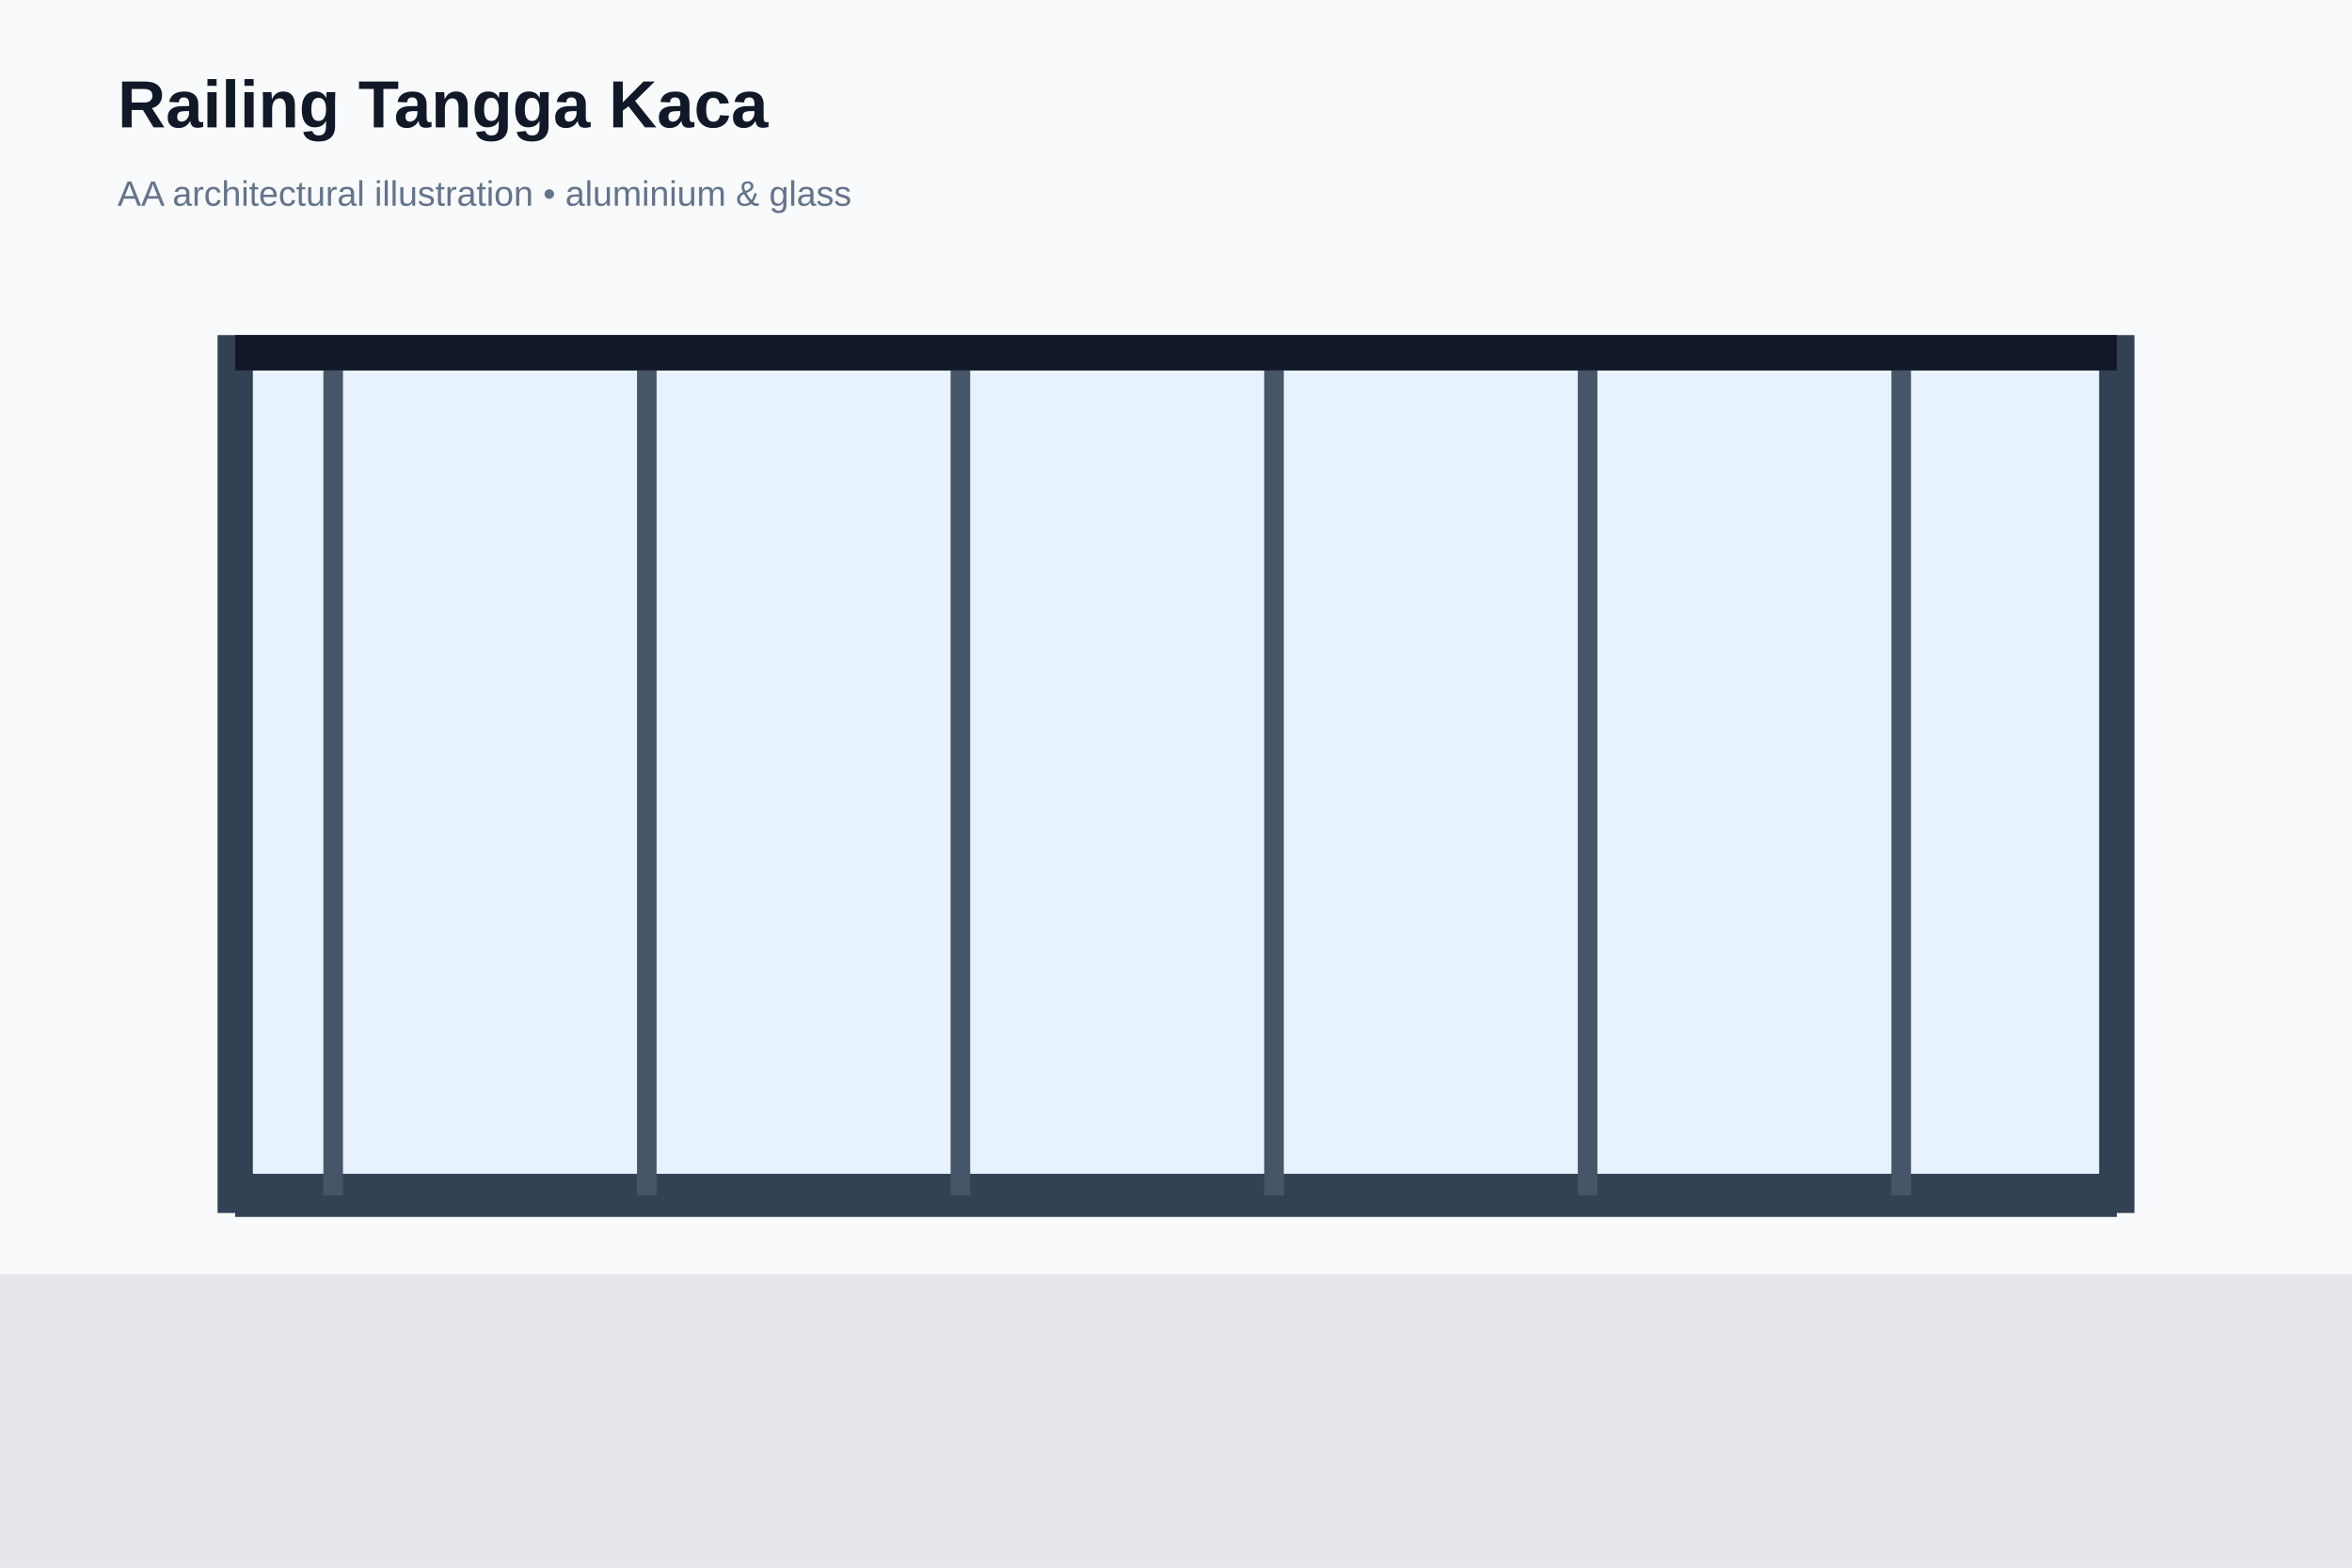
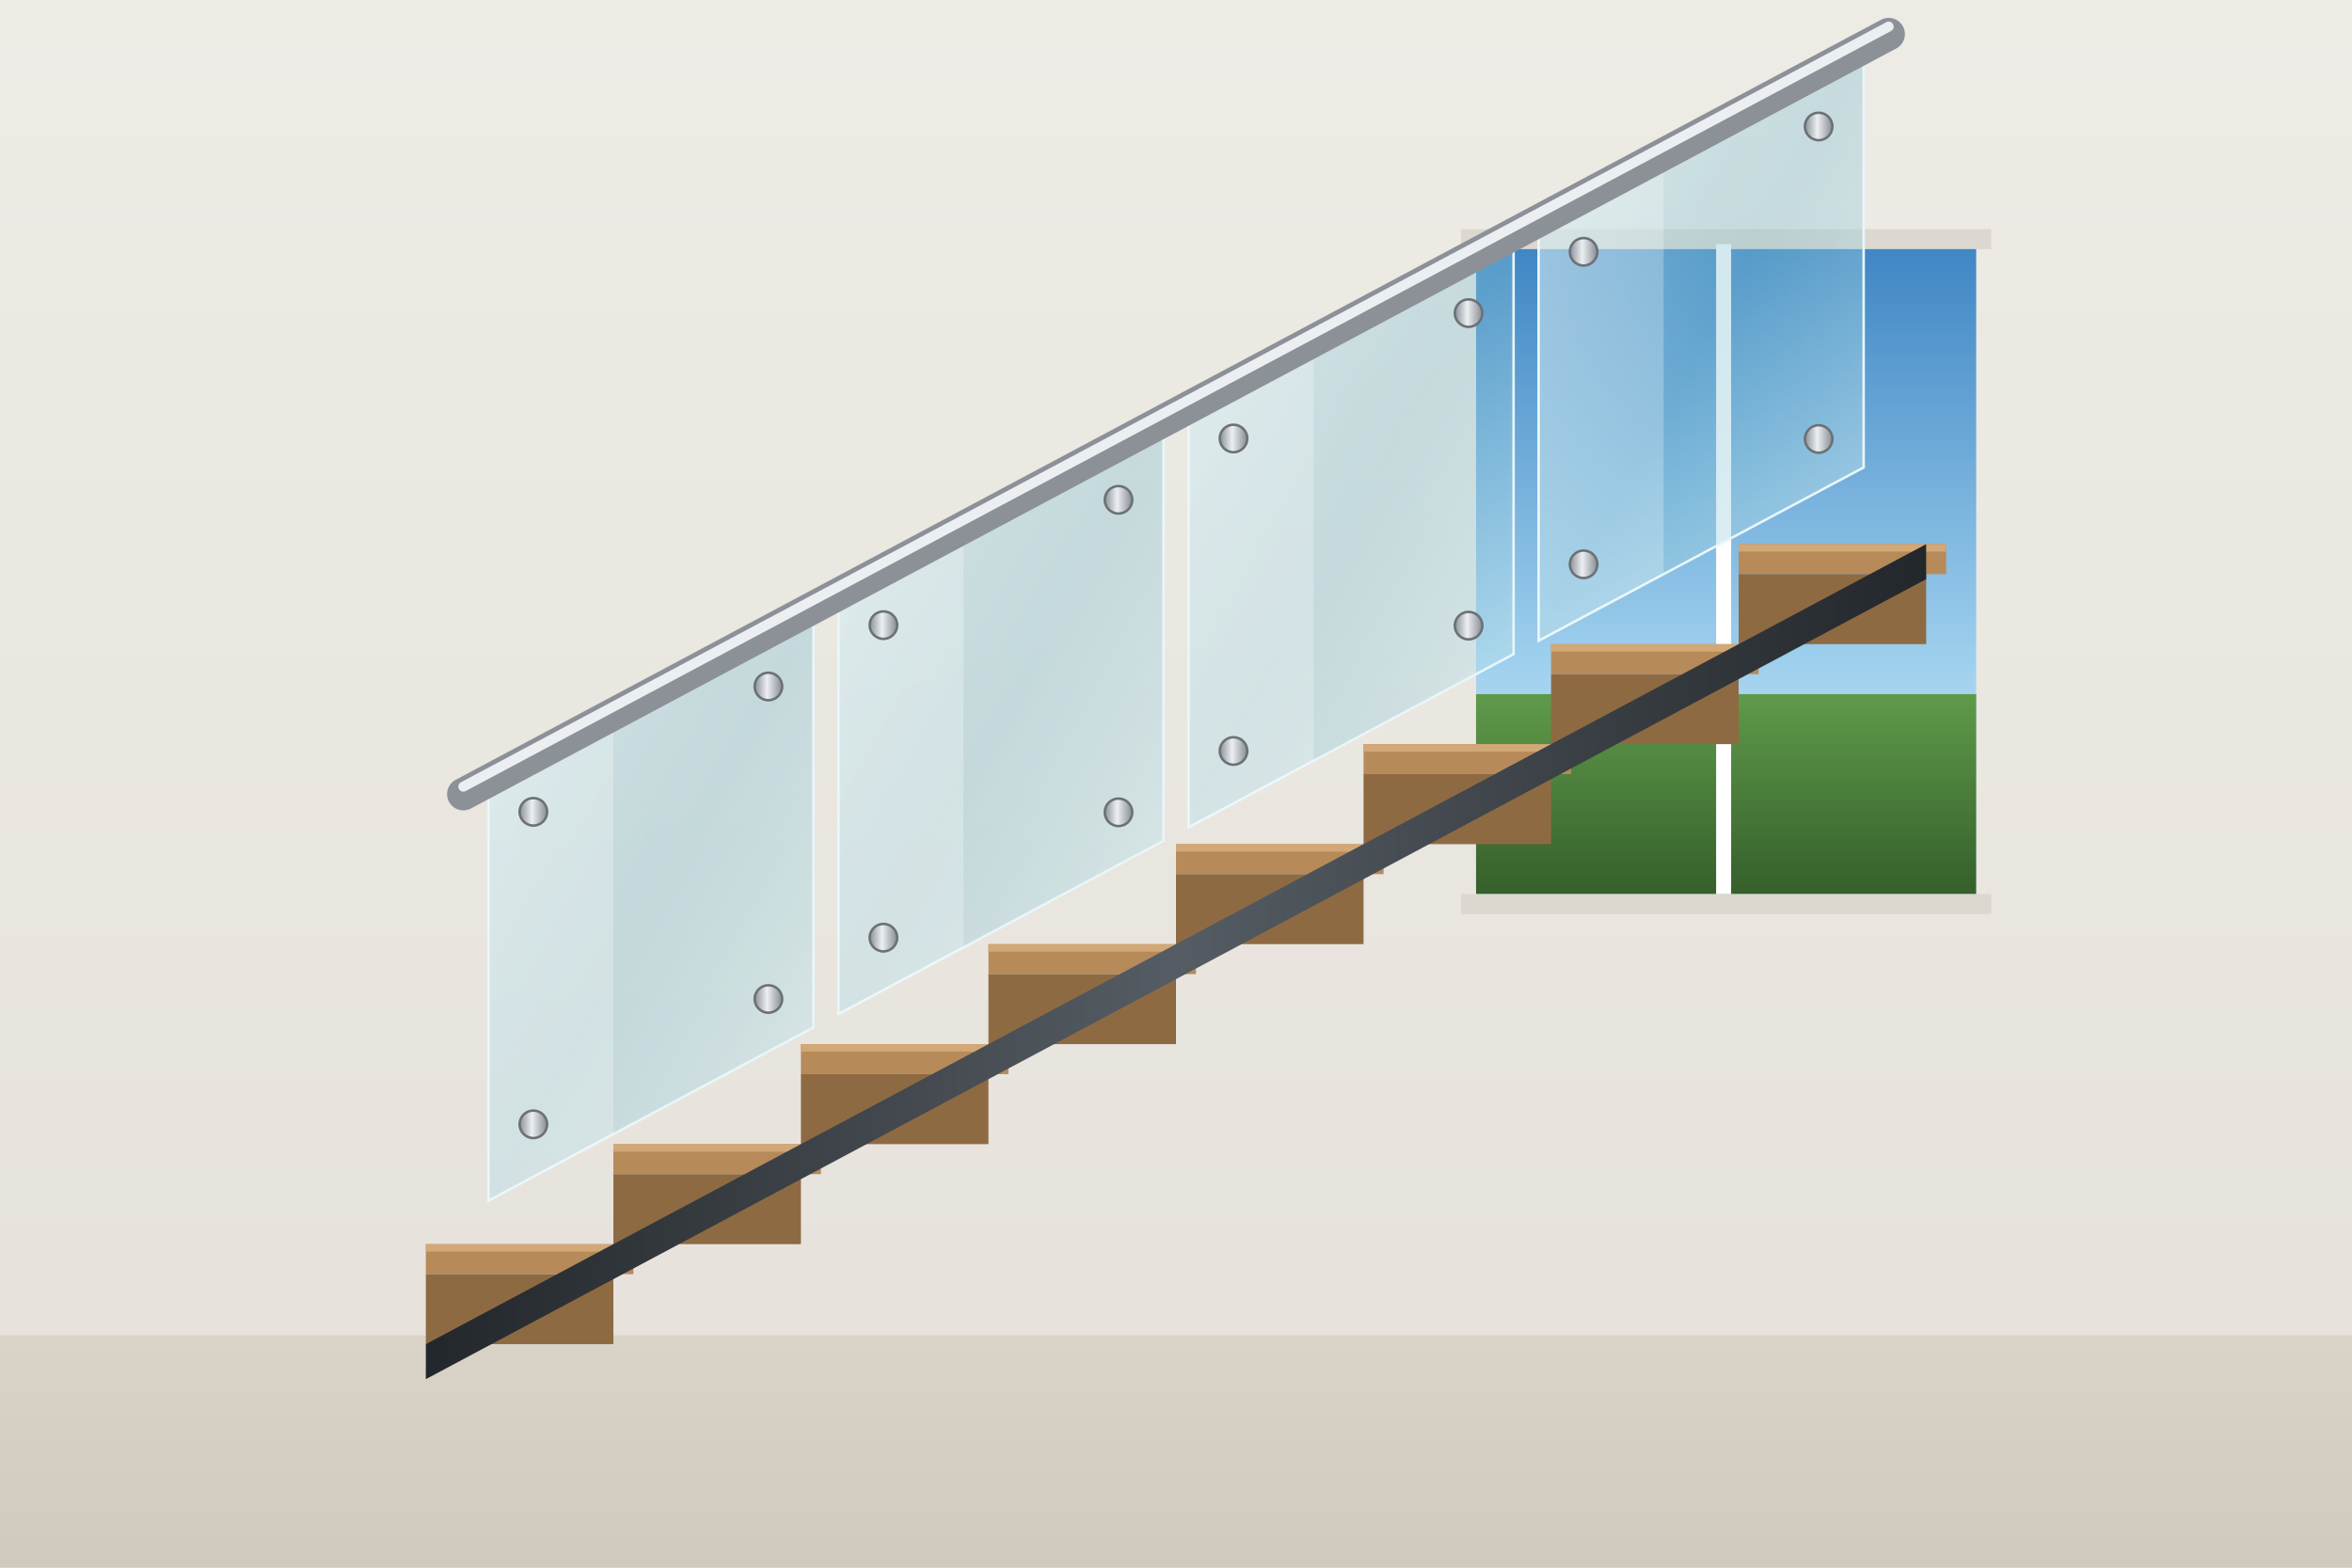
- <svg xmlns="http://www.w3.org/2000/svg" viewBox="0 0 1200 800">
-   <rect width="1200" height="800" fill="#f8fafc" />
-   <rect x="0" y="650" width="1200" height="150" fill="#e5e7eb" />
-   <text x="60" y="65" font-family="Arial,sans-serif" font-size="34" font-weight="700" fill="#111827">Railing Tangga Kaca</text>
-   <text x="60" y="105" font-family="Arial,sans-serif" font-size="18" fill="#64748b">AA architectural illustration • aluminium &amp; glass</text>
-   <rect x="120" y="180" width="960" height="430" fill="#dbeafe" fill-opacity=".55" stroke="#334155" stroke-width="18" />
-   <path d="M120 610 H1080" stroke="#334155" stroke-width="22" />
-   <path d="M170 180 V610 M330 180 V610 M490 180 V610 M650 180 V610 M810 180 V610 M970 180 V610" stroke="#475569" stroke-width="10" />
-   <path d="M120 180 H1080" stroke="#111827" stroke-width="18" />
+ <svg xmlns="http://www.w3.org/2000/svg" viewBox="0 33 800 533" width="1200" height="800" preserveAspectRatio="xMidYMid slice">
+   <defs>
+     <linearGradient id="sky" x1="0" y1="0" x2="0" y2="1">
+       <stop offset="0" stop-color="#3f86c4" />
+       <stop offset=".65" stop-color="#9fd0ee" />
+       <stop offset="1" stop-color="#e3f2fa" />
+     </linearGradient>
+     <linearGradient id="gl" x1="0" y1="0" x2="1" y2="1">
+       <stop offset="0" stop-color="#cfeaf1" stop-opacity=".55" />
+       <stop offset=".5" stop-color="#7fbfd2" stop-opacity=".35" />
+       <stop offset="1" stop-color="#d9f1f4" stop-opacity=".5" />
+     </linearGradient>
+     <linearGradient id="rf" x1="0" y1="0" x2="1" y2="0">
+       <stop offset="0" stop-color="#fff" stop-opacity=".7" />
+       <stop offset="1" stop-color="#fff" stop-opacity="0" />
+     </linearGradient>
+     <linearGradient id="al" x1="0" y1="0" x2="1" y2="0">
+       <stop offset="0" stop-color="#8b9197" />
+       <stop offset=".45" stop-color="#eceff2" />
+       <stop offset="1" stop-color="#868c92" />
+     </linearGradient>
+     <linearGradient id="alv" x1="0" y1="0" x2="0" y2="1">
+       <stop offset="0" stop-color="#eceff2" />
+       <stop offset="1" stop-color="#8b9197" />
+     </linearGradient>
+     <linearGradient id="dk" x1="0" y1="0" x2="1" y2="0">
+       <stop offset="0" stop-color="#23272b" />
+       <stop offset=".5" stop-color="#555c63" />
+       <stop offset="1" stop-color="#23272b" />
+     </linearGradient>
+     <linearGradient id="gr" x1="0" y1="0" x2="0" y2="1">
+       <stop offset="0" stop-color="#8a8d90" />
+       <stop offset="1" stop-color="#55585b" />
+     </linearGradient>
+     <linearGradient id="fl" x1="0" y1="0" x2="0" y2="1">
+       <stop offset="0" stop-color="#d9d3c8" />
+       <stop offset="1" stop-color="#a9a296" />
+     </linearGradient>
+     <linearGradient id="wl" x1="0" y1="0" x2="0" y2="1">
+       <stop offset="0" stop-color="#f4f1ec" />
+       <stop offset="1" stop-color="#dcd7cf" />
+     </linearGradient>
+     <linearGradient id="grn" x1="0" y1="0" x2="0" y2="1">
+       <stop offset="0" stop-color="#5f9a4a" />
+       <stop offset="1" stop-color="#355f2b" />
+     </linearGradient>
+     <filter id="blur">
+       <feGaussianBlur stdDeviation="9" />
+     </filter>
+     <filter id="sh" x="-20%" y="-20%" width="140%" height="150%">
+       <feDropShadow dx="0" dy="6" stdDeviation="6" flood-opacity=".35" />
+     </filter>
+   </defs>
+   <rect x="-300" y="-300" width="1400" height="1400" fill="url(#wl)" />
+   <rect x="-300" y="487" width="1400" height="400" fill="url(#fl)" />
+   <g transform="translate(60,48) scale(.85)">
+     <rect x="520" y="80" width="200" height="260" fill="url(#sky)" />
+     <rect x="520" y="260" width="200" height="80" fill="url(#grn)" />
+     <rect x="514" y="74" width="212" height="8" fill="#dcd7cf" />
+     <rect x="514" y="340" width="212" height="8" fill="#dcd7cf" />
+     <rect x="616" y="80" width="6" height="260" fill="#fff" />
+     <rect x="100" y="480" width="83" height="12" fill="#b78a5a" />
+     <rect x="100" y="492" width="75" height="28" fill="#8e6a43" />
+     <rect x="100" y="480" width="83" height="3" fill="#d2a877" />
+     <rect x="175" y="440" width="83" height="12" fill="#b78a5a" />
+     <rect x="175" y="452" width="75" height="28" fill="#8e6a43" />
+     <rect x="175" y="440" width="83" height="3" fill="#d2a877" />
+     <rect x="250" y="400" width="83" height="12" fill="#b78a5a" />
+     <rect x="250" y="412" width="75" height="28" fill="#8e6a43" />
+     <rect x="250" y="400" width="83" height="3" fill="#d2a877" />
+     <rect x="325" y="360" width="83" height="12" fill="#b78a5a" />
+     <rect x="325" y="372" width="75" height="28" fill="#8e6a43" />
+     <rect x="325" y="360" width="83" height="3" fill="#d2a877" />
+     <rect x="400" y="320" width="83" height="12" fill="#b78a5a" />
+     <rect x="400" y="332" width="75" height="28" fill="#8e6a43" />
+     <rect x="400" y="320" width="83" height="3" fill="#d2a877" />
+     <rect x="475" y="280" width="83" height="12" fill="#b78a5a" />
+     <rect x="475" y="292" width="75" height="28" fill="#8e6a43" />
+     <rect x="475" y="280" width="83" height="3" fill="#d2a877" />
+     <rect x="550" y="240" width="83" height="12" fill="#b78a5a" />
+     <rect x="550" y="252" width="75" height="28" fill="#8e6a43" />
+     <rect x="550" y="240" width="83" height="3" fill="#d2a877" />
+     <rect x="625" y="200" width="83" height="12" fill="#b78a5a" />
+     <rect x="625" y="212" width="75" height="28" fill="#8e6a43" />
+     <rect x="625" y="200" width="83" height="3" fill="#d2a877" />
+     <polygon points="100,520 700,200 700,214 100,534" fill="url(#dk)" />
+     <polygon points="125,462.667 255,393.333 255,227.333 125,296.667" fill="url(#gl)" stroke="#e9f6f8" />
+     <polygon points="125,462.667 175,436.0 175,270.0 125,296.667" fill="#fff" opacity=".25" />
+     <circle cx="143" cy="432.067" r="5.5" fill="url(#al)" stroke="#6b7177" />
+     <circle cx="143" cy="307.067" r="5.5" fill="url(#al)" stroke="#6b7177" />
+     <circle cx="237" cy="381.933" r="5.5" fill="url(#al)" stroke="#6b7177" />
+     <circle cx="237" cy="256.933" r="5.5" fill="url(#al)" stroke="#6b7177" />
+     <polygon points="265,388.0 395,318.667 395,152.667 265,222.0" fill="url(#gl)" stroke="#e9f6f8" />
+     <polygon points="265,388.0 315,361.333 315,195.333 265,222.0" fill="#fff" opacity=".25" />
+     <circle cx="283" cy="357.4" r="5.5" fill="url(#al)" stroke="#6b7177" />
+     <circle cx="283" cy="232.4" r="5.5" fill="url(#al)" stroke="#6b7177" />
+     <circle cx="377" cy="307.267" r="5.5" fill="url(#al)" stroke="#6b7177" />
+     <circle cx="377" cy="182.267" r="5.5" fill="url(#al)" stroke="#6b7177" />
+     <polygon points="405,313.333 535,244.0 535,78.0 405,147.333" fill="url(#gl)" stroke="#e9f6f8" />
+     <polygon points="405,313.333 455,286.667 455,120.667 405,147.333" fill="#fff" opacity=".25" />
+     <circle cx="423" cy="282.733" r="5.5" fill="url(#al)" stroke="#6b7177" />
+     <circle cx="423" cy="157.733" r="5.5" fill="url(#al)" stroke="#6b7177" />
+     <circle cx="517" cy="232.6" r="5.5" fill="url(#al)" stroke="#6b7177" />
+     <circle cx="517" cy="107.6" r="5.5" fill="url(#al)" stroke="#6b7177" />
+     <polygon points="545,238.667 675,169.333 675,3.333 545,72.667" fill="url(#gl)" stroke="#e9f6f8" />
+     <polygon points="545,238.667 595,212.0 595,46.0 545,72.667" fill="#fff" opacity=".25" />
+     <circle cx="563" cy="208.067" r="5.5" fill="url(#al)" stroke="#6b7177" />
+     <circle cx="563" cy="83.067" r="5.5" fill="url(#al)" stroke="#6b7177" />
+     <circle cx="657" cy="157.933" r="5.5" fill="url(#al)" stroke="#6b7177" />
+     <circle cx="657" cy="32.933" r="5.5" fill="url(#al)" stroke="#6b7177" />
+     <line x1="115" y1="300.0" x2="685" y2="-4.0" stroke="#8b9197" stroke-width="13" stroke-linecap="round" />
+     <line x1="115" y1="297.0" x2="685" y2="-7.0" stroke="#eceff2" stroke-width="4" stroke-linecap="round" />
+   </g>
</svg>
